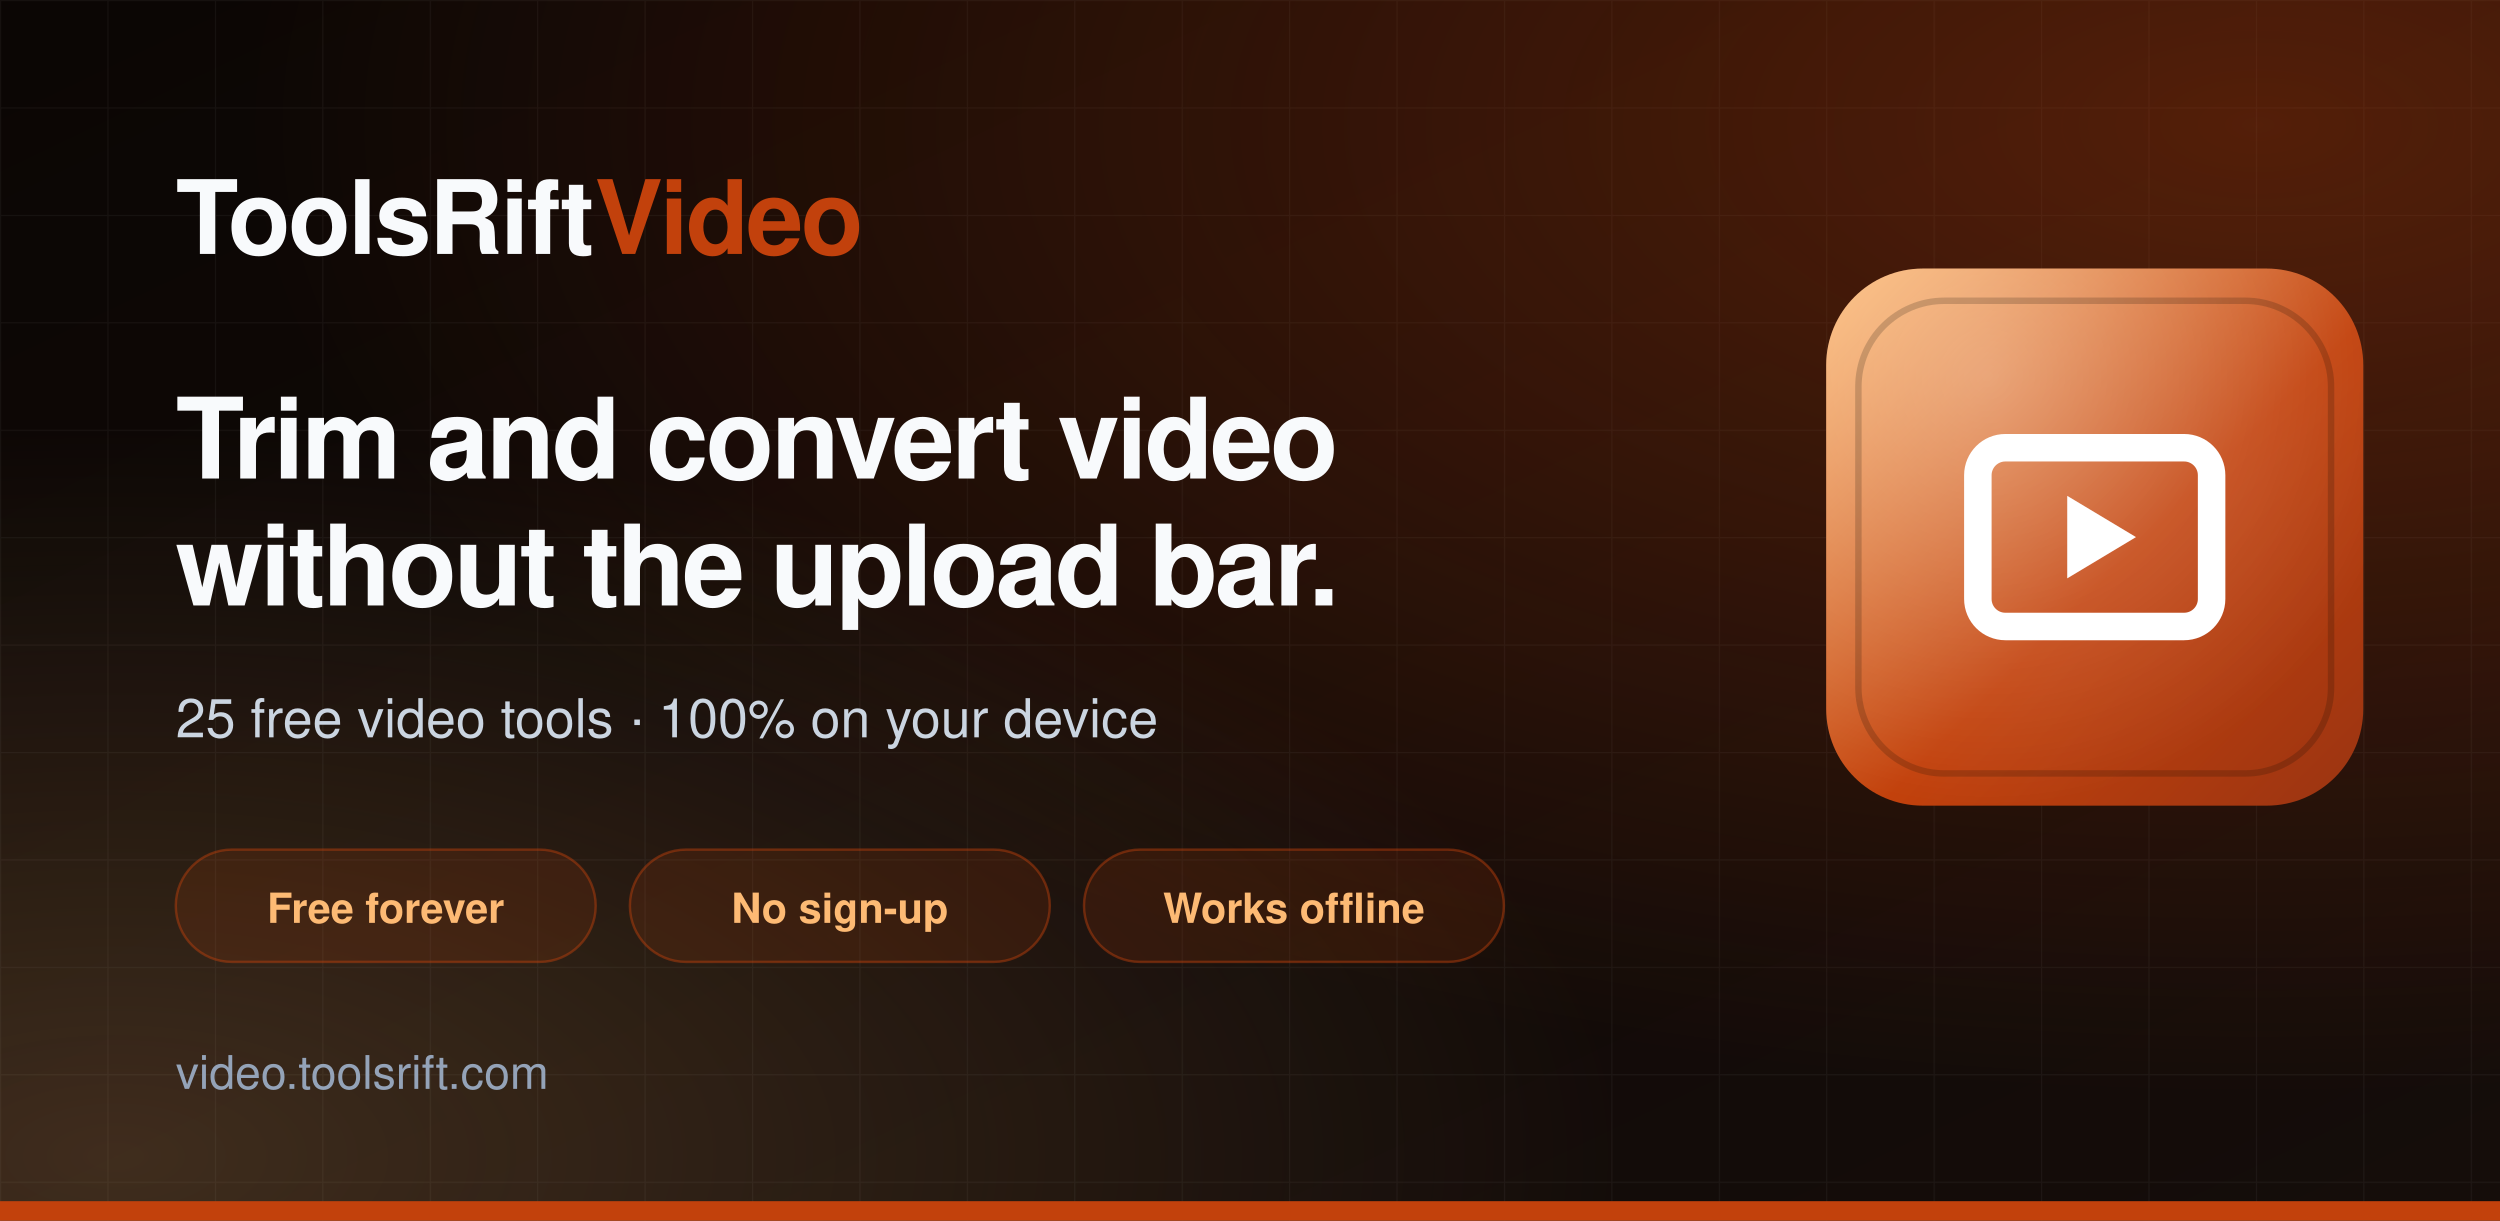
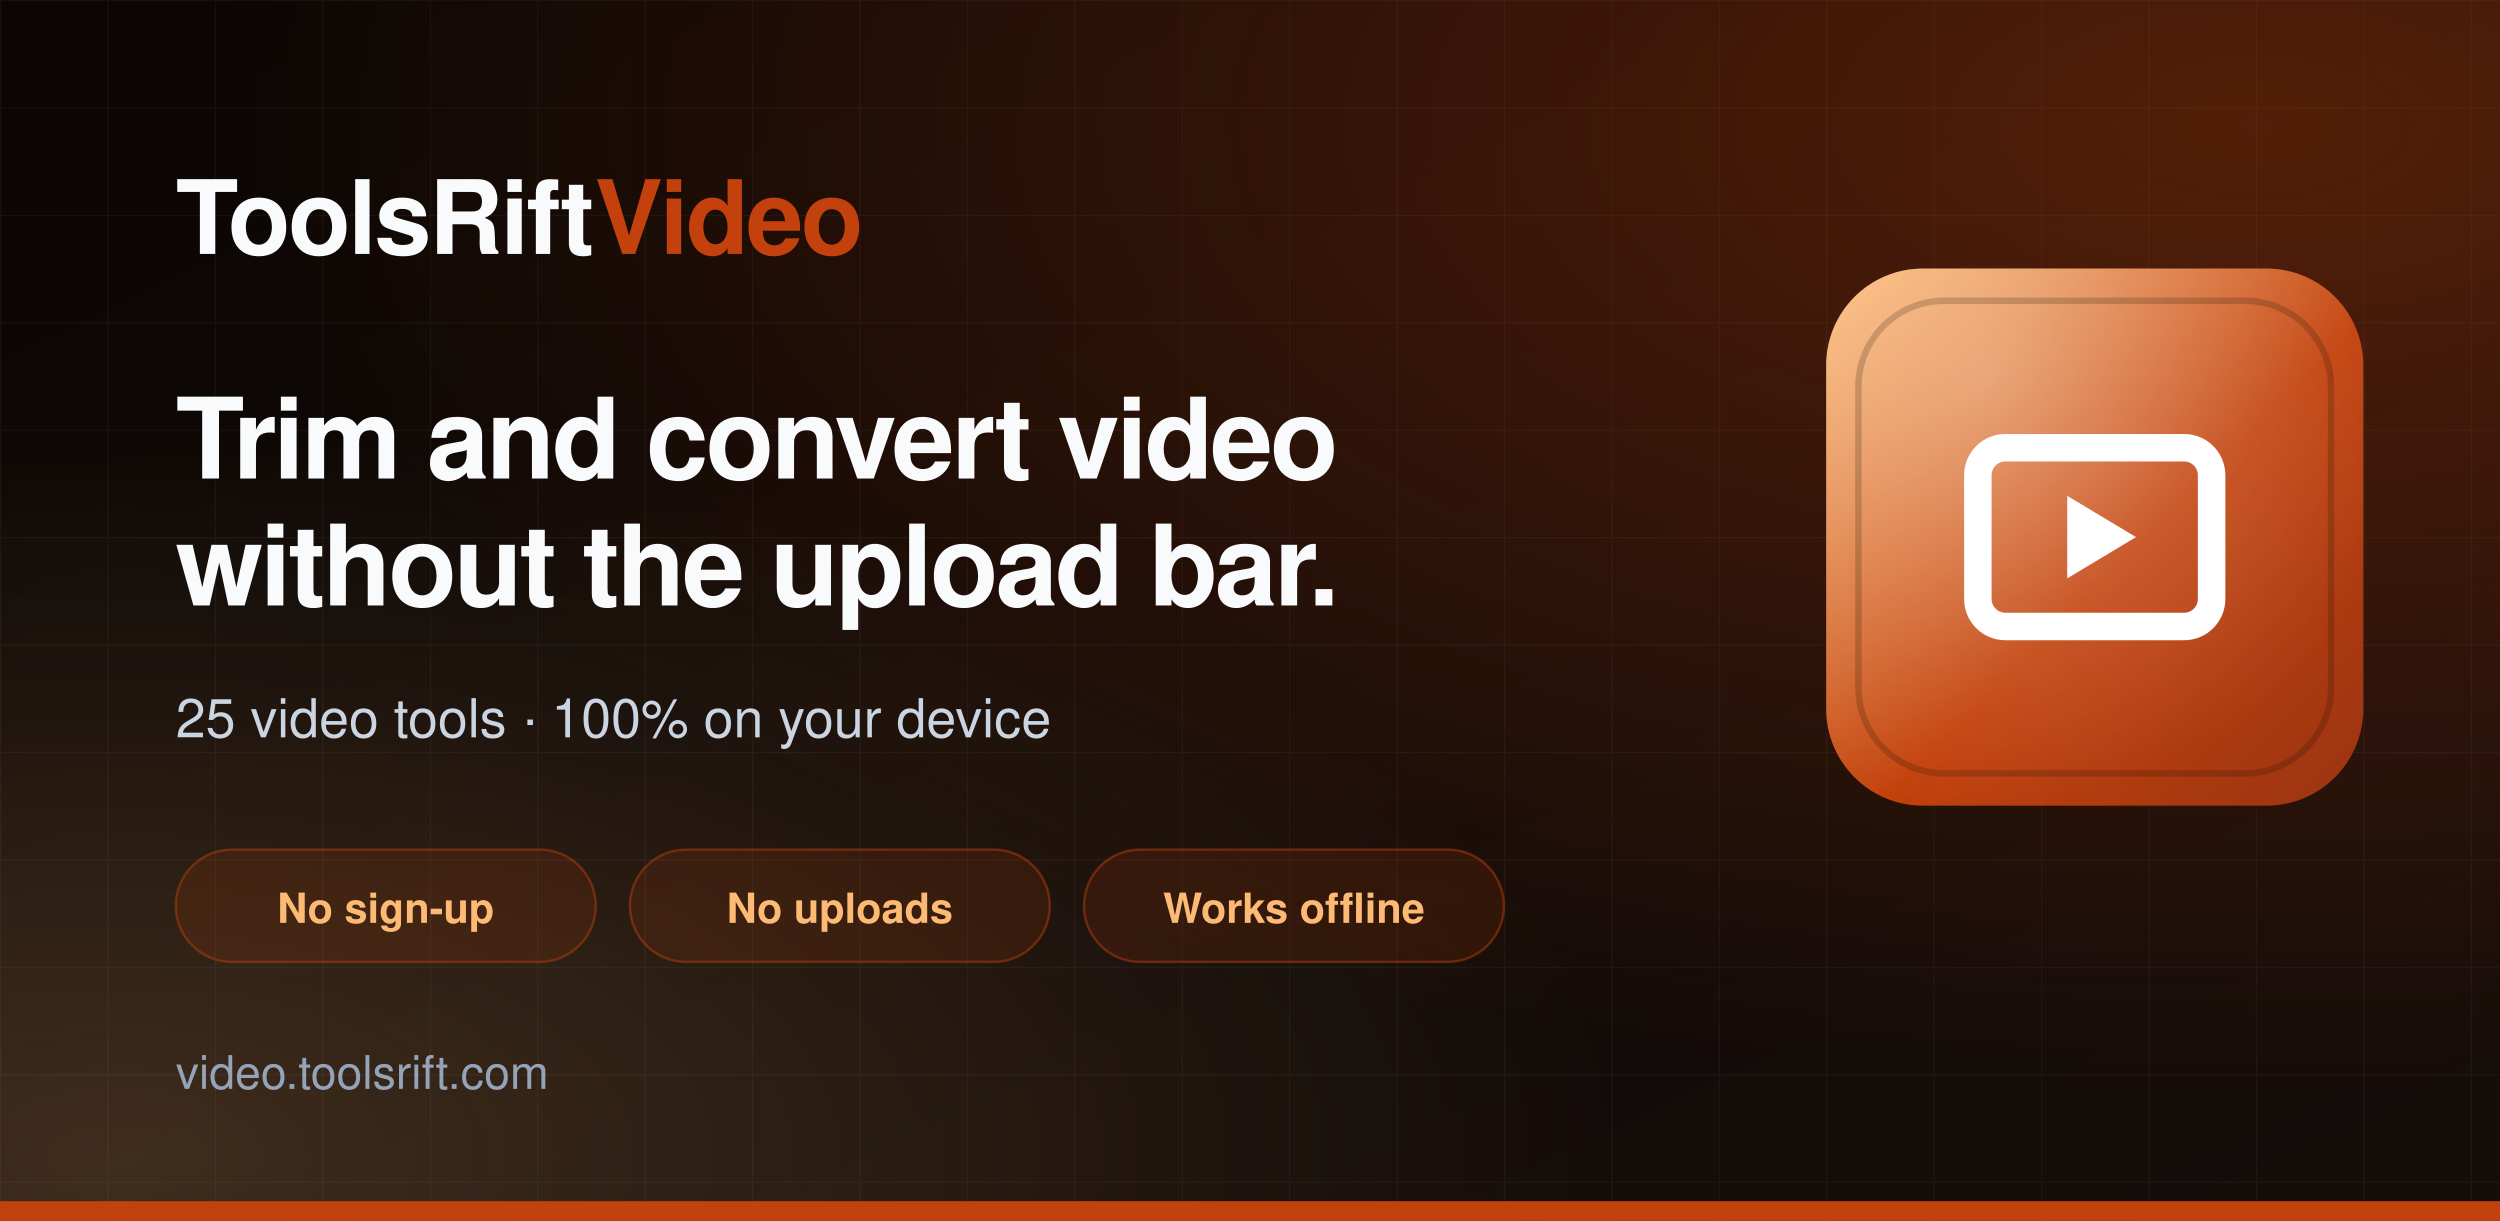
<svg xmlns="http://www.w3.org/2000/svg" viewBox="0 0 1024 500" width="1024" height="500">
  <defs>
    <linearGradient id="fbg" x1="0" y1="0" x2="1" y2="1">
      <stop offset="0" stop-color="#0B0604" />
      <stop offset="1" stop-color="#150D0A" />
    </linearGradient>
    <radialGradient id="fglow" cx="0.9" cy="0.1" r="0.8">
      <stop offset="0" stop-color="#C2410C" stop-opacity="0.38" />
      <stop offset="1" stop-color="#C2410C" stop-opacity="0" />
    </radialGradient>
    <radialGradient id="fglow2" cx="0.05" cy="0.95" r="0.6">
      <stop offset="0" stop-color="#FDBA74" stop-opacity="0.2" />
      <stop offset="1" stop-color="#FDBA74" stop-opacity="0" />
    </radialGradient>
    <pattern id="fgrid" width="44" height="44" patternUnits="userSpaceOnUse">
      <path d="M44 0H0v44" fill="none" stroke="#fff" stroke-opacity="0.045" />
    </pattern>
  </defs>
  <rect width="1024" height="500" fill="url(#fbg)" />
  <rect width="1024" height="500" fill="url(#fgrid)" />
  <rect width="1024" height="500" fill="url(#fglow)" />
  <rect width="1024" height="500" fill="url(#fglow2)" />
  <g transform="translate(748 110)">
    <defs>
      <linearGradient id="fg-g" x1="0" y1="0" x2="1" y2="1">
        <stop offset="0" stop-color="#FDBA74" />
        <stop offset="0.55" stop-color="#C2410C" />
        <stop offset="1" stop-color="#9A3412" />
      </linearGradient>
      <radialGradient id="fg-hl" cx="0.3" cy="0.2" r="0.8">
        <stop offset="0" stop-color="#fff" stop-opacity="0.28" />
        <stop offset="1" stop-color="#fff" stop-opacity="0" />
      </radialGradient>
      <clipPath id="fg-c">
        <rect width="220" height="220" rx="39.6" />
      </clipPath>
    </defs>
    <g clip-path="url(#fg-c)">
      <rect width="220" height="220" fill="url(#fg-g)" />
      <rect width="220" height="220" fill="url(#fg-hl)" />
      <rect x="13.2" y="13.2" width="193.6" height="193.6" rx="35.2" fill="none" stroke="#0B0604" stroke-opacity="0.18" stroke-width="2.64" />
    </g>
    <g transform="translate(39.60 39.60) scale(1.408)" color="#ffffff">
      <rect x="16" y="24" width="68" height="52" rx="8" fill="none" stroke="currentColor" stroke-width="8" stroke-linecap="round" stroke-linejoin="round" />
      <path d="M42 38l20 12-20 12z" fill="currentColor" />
    </g>
  </g>
  <text x="72" y="104" font-family="Sora, 'Segoe UI', system-ui, -apple-system, Helvetica, Arial, sans-serif" font-weight="800" font-size="42" letter-spacing="-1" fill="#F8FAFC">ToolsRift<tspan fill="#C2410C"> Video</tspan>
  </text>
  <text x="72" y="196" font-family="Sora, 'Segoe UI', system-ui, -apple-system, Helvetica, Arial, sans-serif" font-weight="800" font-size="46" letter-spacing="-1.2" fill="#F8FAFC">Trim and convert video</text>
  <text x="72" y="248" font-family="Sora, 'Segoe UI', system-ui, -apple-system, Helvetica, Arial, sans-serif" font-weight="800" font-size="46" letter-spacing="-1.2" fill="#F8FAFC">without the upload bar.</text>
-   <text x="72" y="302" font-family="Sora, 'Segoe UI', system-ui, -apple-system, Helvetica, Arial, sans-serif" font-weight="500" font-size="22" fill="#CBD5E1">25 free video tools · 100% on your device</text>
+   <text x="72" y="302" font-family="Sora, 'Segoe UI', system-ui, -apple-system, Helvetica, Arial, sans-serif" font-weight="500" font-size="22" fill="#CBD5E1">25 video tools · 100% on your device</text>
  <g transform="translate(72 348)">
    <rect x="0" y="0" width="172" height="46" rx="23" fill="#C2410C" fill-opacity="0.14" stroke="#C2410C" stroke-opacity="0.45" />
-     <text x="86" y="30" text-anchor="middle" font-family="Sora, 'Segoe UI', system-ui, -apple-system, Helvetica, Arial, sans-serif" font-weight="700" font-size="17" fill="#FDBA74">Free forever</text>
+     <text x="86" y="30" text-anchor="middle" font-family="Sora, 'Segoe UI', system-ui, -apple-system, Helvetica, Arial, sans-serif" font-weight="700" font-size="17" fill="#FDBA74">No sign-up</text>
    <rect x="186" y="0" width="172" height="46" rx="23" fill="#C2410C" fill-opacity="0.14" stroke="#C2410C" stroke-opacity="0.45" />
-     <text x="272" y="30" text-anchor="middle" font-family="Sora, 'Segoe UI', system-ui, -apple-system, Helvetica, Arial, sans-serif" font-weight="700" font-size="17" fill="#FDBA74">No sign-up</text>
+     <text x="272" y="30" text-anchor="middle" font-family="Sora, 'Segoe UI', system-ui, -apple-system, Helvetica, Arial, sans-serif" font-weight="700" font-size="17" fill="#FDBA74">No uploads</text>
    <rect x="372" y="0" width="172" height="46" rx="23" fill="#C2410C" fill-opacity="0.14" stroke="#C2410C" stroke-opacity="0.45" />
    <text x="458" y="30" text-anchor="middle" font-family="Sora, 'Segoe UI', system-ui, -apple-system, Helvetica, Arial, sans-serif" font-weight="700" font-size="17" fill="#FDBA74">Works offline</text>
  </g>
  <text x="72" y="446" font-family="Sora, 'Segoe UI', system-ui, -apple-system, Helvetica, Arial, sans-serif" font-weight="500" font-size="19" fill="#94A3B8">video.toolsrift.com</text>
  <rect x="0" y="492" width="1024" height="8" fill="#C2410C" />
</svg>
